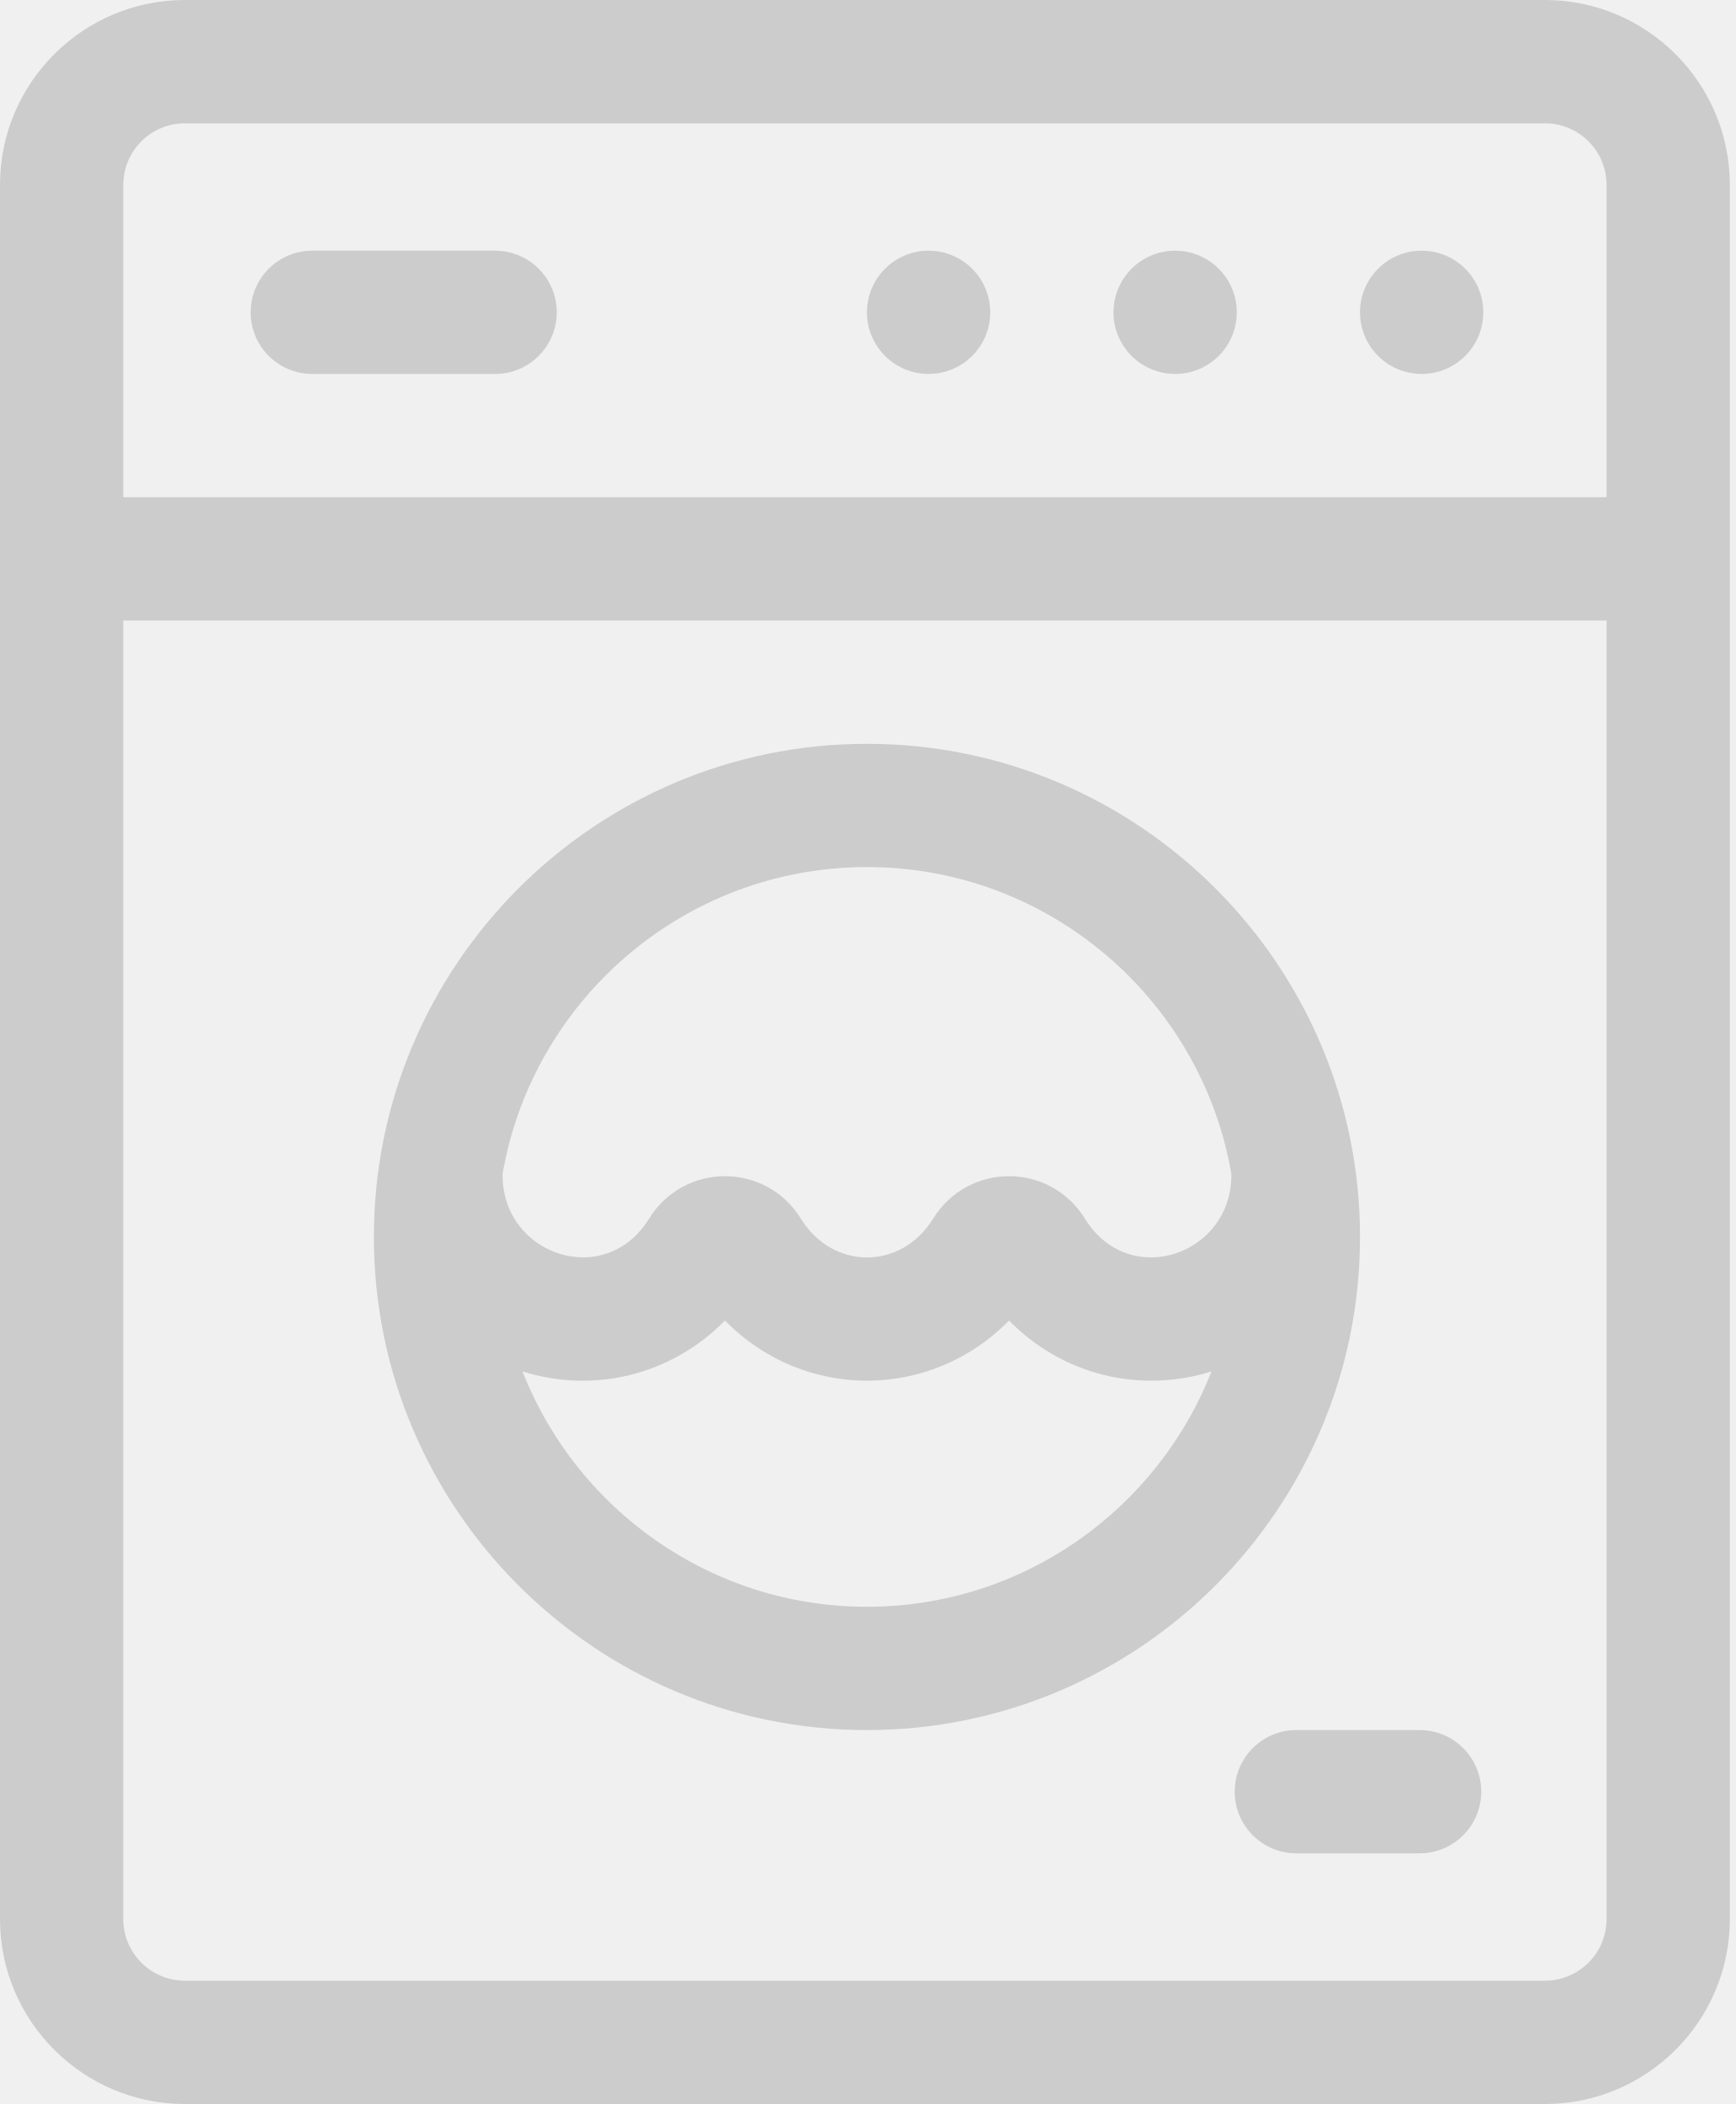
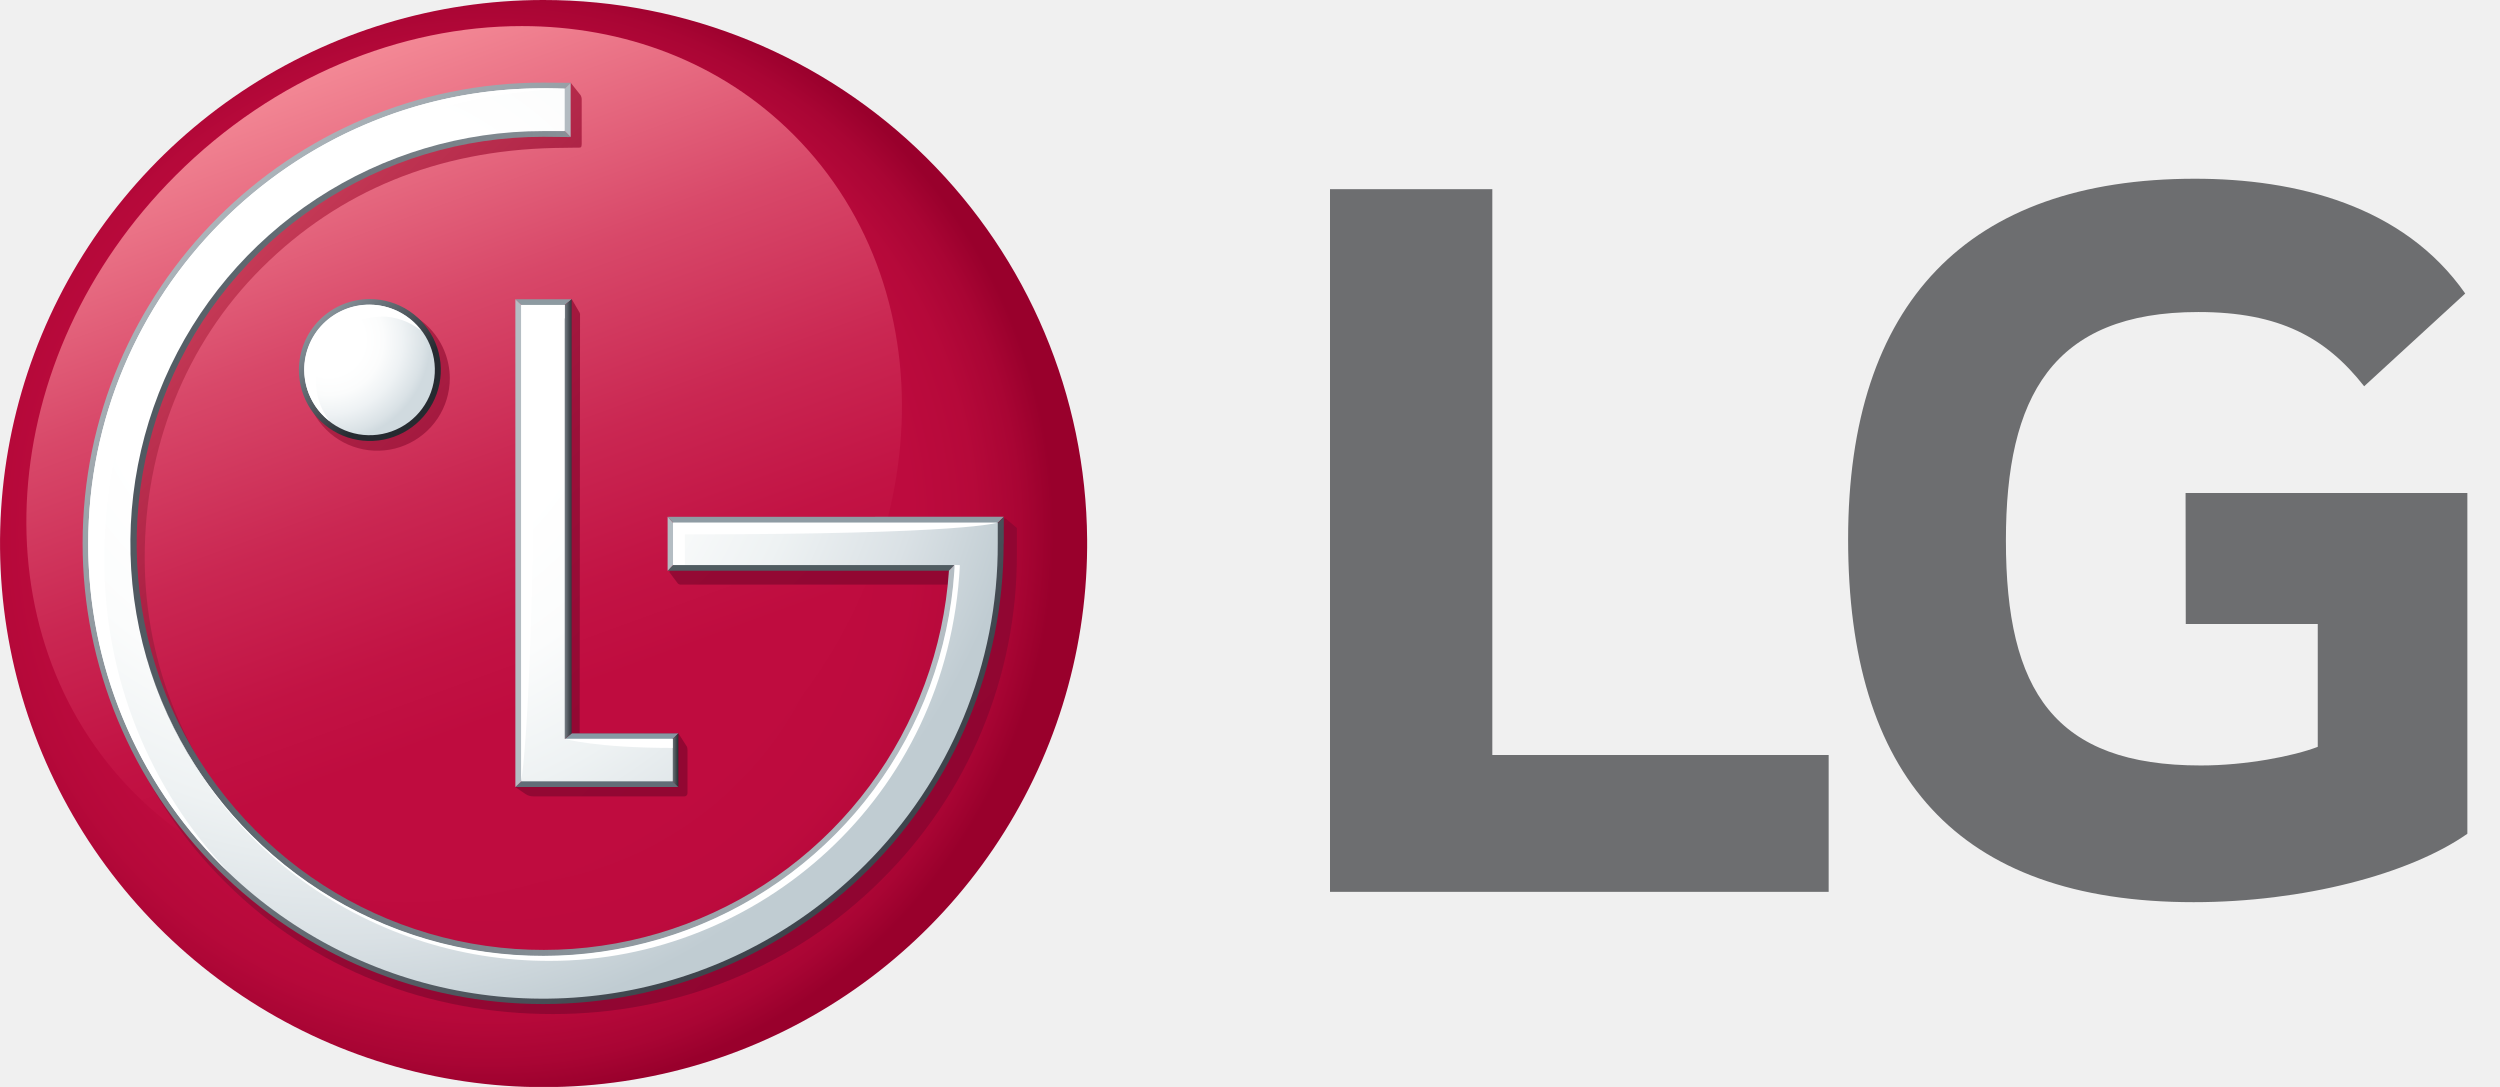
- <svg xmlns="http://www.w3.org/2000/svg" width="33" height="40" viewBox="0 0 33 40" fill="none">
-   <path d="M28.203 5.938C28.203 6.585 27.678 7.109 27.031 7.109C26.384 7.109 25.859 6.585 25.859 5.938C25.859 5.29 26.384 4.766 27.031 4.766C27.678 4.766 28.203 5.29 28.203 5.938Z" fill="#CCCCCC" />
-   <path d="M22.344 7.109C22.991 7.109 23.516 6.585 23.516 5.938C23.516 5.29 22.991 4.766 22.344 4.766C21.697 4.766 21.172 5.29 21.172 5.938C21.172 6.585 21.697 7.109 22.344 7.109Z" fill="#CCCCCC" />
-   <path d="M18.828 5.938C18.828 6.585 18.303 7.109 17.656 7.109C17.009 7.109 16.484 6.585 16.484 5.938C16.484 5.29 17.009 4.766 17.656 4.766C18.303 4.766 18.828 5.29 18.828 5.938Z" fill="#CCCCCC" />
-   <path d="M5.938 7.109H9.414C10.061 7.109 10.586 6.585 10.586 5.938C10.586 5.29 10.061 4.766 9.414 4.766H5.938C5.29 4.766 4.766 5.29 4.766 5.938C4.766 6.585 5.29 7.109 5.938 7.109Z" fill="#CCCCCC" />
-   <path fill-rule="evenodd" clip-rule="evenodd" d="M16.484 14.141C11.315 14.141 7.109 18.346 7.109 23.516C7.109 28.685 11.315 32.891 16.484 32.891C21.654 32.891 25.859 28.685 25.859 23.516C25.859 18.346 21.654 14.141 16.484 14.141ZM16.484 16.484C19.954 16.484 22.845 19.011 23.414 22.322C23.414 22.329 23.413 22.336 23.413 22.344C23.413 23.857 21.47 24.529 20.629 23.169C19.963 22.091 18.407 22.093 17.742 23.169C17.136 24.15 15.836 24.153 15.228 23.169C14.562 22.091 13.006 22.093 12.341 23.169C11.501 24.527 9.556 23.859 9.556 22.344L9.556 22.337L9.555 22.327L9.555 22.322C10.124 19.011 13.014 16.484 16.484 16.484ZM16.484 30.547C13.509 30.547 10.96 28.689 9.935 26.073C11.28 26.496 12.757 26.152 13.784 25.105C15.28 26.631 17.69 26.63 19.186 25.105C20.214 26.154 21.691 26.495 23.034 26.073C22.009 28.689 19.46 30.547 16.484 30.547Z" fill="#CCCCCC" />
-   <path d="M24.648 32.891H26.992C27.639 32.891 28.164 33.415 28.164 34.062C28.164 34.71 27.639 35.234 26.992 35.234H24.648C24.001 35.234 23.477 34.71 23.477 34.062C23.477 33.415 24.001 32.891 24.648 32.891Z" fill="#CCCCCC" />
-   <path fill-rule="evenodd" clip-rule="evenodd" d="M29.375 0H3.516C1.577 0 0 1.577 0 3.516V36.484C0 38.423 1.577 40 3.516 40H29.375C31.314 40 32.891 38.423 32.891 36.484V3.516C32.891 1.577 31.314 0 29.375 0ZM3.516 2.344H29.375C30.021 2.344 30.547 2.869 30.547 3.516V9.453H2.344V3.516C2.344 2.869 2.869 2.344 3.516 2.344ZM29.375 37.656H3.516C2.869 37.656 2.344 37.13 2.344 36.484V11.797H30.547V36.484C30.547 37.13 30.021 37.656 29.375 37.656Z" fill="#CCCCCC" />
+ <svg xmlns="http://www.w3.org/2000/svg" width="69" height="30" viewBox="0 0 69 30" fill="none">
+   <g clip-path="url(#clip0)">
+     <path d="M41.188 5.221H36.708V24.615H50.471V20.838H41.188V5.221Z" fill="#6D6E70" />
+     <path d="M60.327 17.223H63.97V20.613C63.3 20.87 61.989 21.127 60.741 21.127C56.707 21.127 55.363 19.077 55.363 14.917C55.363 10.949 56.642 8.612 60.675 8.612C62.917 8.612 64.195 9.317 65.251 10.661L68.04 8.101C66.343 5.67 63.37 4.933 60.582 4.933C54.31 4.933 51.008 8.357 51.008 14.882C51.008 21.38 53.985 24.9 60.545 24.9C63.554 24.9 66.499 24.132 68.099 23.012V13.606H60.322L60.327 17.223Z" fill="#6D6E70" />
+     <path d="M14.992 4.24795e-06C12.03 0.002 9.136 0.881 6.673 2.526C4.21 4.17 2.288 6.507 1.151 9.241C0.014 11.976 -0.289 14.986 0.282 17.892C0.852 20.798 2.27 23.47 4.357 25.572C6.443 27.674 9.105 29.111 12.007 29.703C14.909 30.294 17.921 30.013 20.664 28.896C23.406 27.779 25.757 25.874 27.419 23.423C29.082 20.972 29.981 18.084 30.005 15.122V14.882C29.973 10.922 28.377 7.136 25.565 4.348C22.753 1.56 18.952 -0.003 14.992 4.24795e-06Z" fill="url(#paint0_radial)" />
+     <path d="M4.844 4.846C-0.169 9.859 -0.675 17.498 3.721 21.901C8.117 26.303 15.755 25.797 20.77 20.781C25.784 15.765 26.302 8.12 21.904 3.72C19.895 1.707 17.211 0.72 14.403 0.72C11.073 0.72 7.571 2.118 4.844 4.846Z" fill="url(#paint1_linear)" />
+     <path d="M14.224 21.724L14.595 21.512V8.839L14.502 8.692L14.595 8.664V8.641H14.659L15.78 8.256L15.982 8.603C16.003 8.63 16.013 8.664 16.009 8.698L15.999 20.239H18.723L18.942 20.581C18.962 20.606 18.975 20.634 18.975 20.72V21.882C18.976 21.894 18.975 21.906 18.971 21.918C18.968 21.929 18.962 21.94 18.954 21.949C18.946 21.958 18.937 21.966 18.926 21.971C18.915 21.976 18.903 21.98 18.891 21.98H14.719C14.645 21.981 14.573 21.96 14.511 21.92L14.224 21.724ZM27.757 14.311H18.478V15.797L18.709 16.105C18.73 16.125 18.758 16.136 18.787 16.135H26.552C26.151 22.007 21.199 26.602 15.282 26.602C13.8 26.606 12.332 26.317 10.961 25.753C9.591 25.188 8.345 24.36 7.295 23.314C6.246 22.276 5.414 21.04 4.847 19.677C4.281 18.315 3.991 16.854 3.994 15.378C3.994 12.378 5.105 9.497 7.235 7.384C9.365 5.27 12.072 4.155 15.3 4.084L15.909 4.075H15.977C16.019 4.075 16.055 4.075 16.055 3.976V2.76C16.058 2.715 16.047 2.669 16.025 2.628L15.752 2.285L15.133 2.373L14.821 2.476C7.775 2.476 2.492 8.367 2.492 15.379C2.489 17.052 2.819 18.708 3.463 20.252C4.106 21.795 5.051 23.195 6.241 24.37C8.654 26.77 11.851 27.988 15.262 27.988C18.673 27.988 21.909 26.696 24.319 24.293C25.509 23.119 26.453 21.719 27.097 20.175C27.74 18.632 28.069 16.976 28.066 15.304V14.573L27.757 14.311ZM10.399 8.436C10.004 8.439 9.618 8.559 9.291 8.78C8.964 9.002 8.709 9.315 8.56 9.681C8.41 10.047 8.373 10.449 8.451 10.836C8.53 11.223 8.721 11.579 9.001 11.857C9.281 12.136 9.638 12.326 10.026 12.402C10.413 12.479 10.815 12.439 11.18 12.287C11.545 12.136 11.857 11.88 12.077 11.551C12.297 11.223 12.414 10.837 12.415 10.442C12.413 9.908 12.2 9.398 11.822 9.022C11.444 8.646 10.932 8.435 10.399 8.436Z" fill="url(#paint2_linear)" />
+     <path d="M14.528 21.43L14.224 21.722H18.723L18.429 21.422L14.528 21.43Z" fill="#626D77" />
+     <path d="M18.429 20.527L18.723 20.242H15.778L15.429 20.527H18.429Z" fill="#8699A3" />
+     <path d="M15.778 8.26H14.224L14.515 8.538L15.445 8.537L15.778 8.26Z" fill="#8D9AA1" />
+     <path d="M15.454 20.504L15.777 20.242V8.26L15.445 8.537L15.454 20.504Z" fill="url(#paint3_linear)" />
+     <path d="M18.429 20.527V21.422L18.723 21.722V20.242L18.429 20.527Z" fill="url(#paint4_linear)" />
+     <path d="M14.224 8.26V21.722L14.528 21.431L14.515 8.538L14.224 8.26Z" fill="#B4BDC3" />
+     <path d="M8.249 10.211C8.249 10.599 8.364 10.978 8.579 11.3C8.794 11.622 9.1 11.873 9.458 12.022C9.815 12.17 10.209 12.209 10.589 12.134C10.969 12.058 11.319 11.872 11.592 11.598C11.867 11.324 12.053 10.975 12.129 10.595C12.205 10.215 12.166 9.821 12.018 9.463C11.869 9.105 11.618 8.799 11.296 8.584C10.974 8.369 10.595 8.254 10.208 8.254C9.951 8.254 9.696 8.304 9.458 8.402C9.221 8.501 9.005 8.645 8.823 8.826C8.641 9.008 8.496 9.224 8.398 9.462C8.3 9.7 8.249 9.954 8.249 10.211ZM11.875 10.211C11.876 10.542 11.779 10.865 11.596 11.14C11.413 11.415 11.153 11.629 10.848 11.756C10.543 11.883 10.208 11.917 9.884 11.853C9.56 11.789 9.262 11.63 9.028 11.397C8.795 11.164 8.635 10.867 8.571 10.543C8.506 10.219 8.539 9.883 8.665 9.578C8.792 9.273 9.006 9.012 9.28 8.829C9.555 8.645 9.878 8.548 10.208 8.548C10.427 8.547 10.643 8.59 10.846 8.674C11.048 8.757 11.232 8.879 11.386 9.034C11.541 9.188 11.664 9.372 11.748 9.574C11.832 9.776 11.875 9.993 11.875 10.211Z" fill="url(#paint5_linear)" />
+     <path d="M26.49 15.459L18.714 15.449L18.426 15.753H26.191L26.346 15.592L26.49 15.459Z" fill="#505C61" />
+     <path d="M18.714 14.573L27.41 14.558L27.704 14.262L18.426 14.264L18.714 14.573Z" fill="#8F9CA4" />
+     <path d="M27.704 15.002V14.268L27.41 14.564V15.002C27.407 17.457 26.677 19.856 25.312 21.896C23.946 23.936 22.007 25.525 19.738 26.463C17.47 27.401 14.974 27.645 12.567 27.166C10.159 26.686 7.948 25.503 6.213 23.767C4.477 22.031 3.296 19.819 2.817 17.412C2.338 15.004 2.583 12.509 3.522 10.241C4.461 7.972 6.051 6.033 8.091 4.669C10.132 3.304 12.531 2.575 14.986 2.573L15.466 2.567L15.756 2.286L14.986 2.28C7.985 2.28 2.28 7.982 2.28 15.002C2.28 18.373 3.619 21.606 6.003 23.99C8.387 26.373 11.62 27.712 14.99 27.712C18.361 27.712 21.594 26.373 23.978 23.99C26.361 21.606 27.7 18.373 27.7 15.002H27.704Z" fill="url(#paint6_linear)" />
+     <path d="M15.459 3.49L15.131 3.48H14.822C11.797 3.527 8.912 4.762 6.79 6.919C4.668 9.075 3.48 11.98 3.483 15.006C3.486 18.031 4.679 20.934 6.805 23.087C8.931 25.239 11.819 26.469 14.844 26.51H15.14C18.032 26.465 20.801 25.337 22.901 23.35C25.001 21.362 26.278 18.658 26.481 15.774L26.492 15.456L26.346 15.589L26.191 15.75C26.046 17.901 25.285 19.964 23.999 21.694C22.713 23.424 20.955 24.746 18.937 25.503C16.919 26.26 14.725 26.42 12.619 25.963C10.512 25.506 8.582 24.452 7.058 22.927C5.489 21.358 4.42 19.359 3.987 17.182C3.554 15.006 3.777 12.75 4.626 10.7C5.476 8.649 6.914 6.897 8.76 5.665C10.605 4.432 12.775 3.775 14.994 3.776L15.75 3.783L15.459 3.49Z" fill="url(#paint7_linear)" />
+     <path d="M18.714 14.573L18.426 14.265V15.753L18.714 15.449V14.573Z" fill="#B4BDC3" />
+     <path d="M15.46 3.492L15.75 3.783V2.286L15.46 2.567V3.492Z" fill="url(#paint8_linear)" />
+     <path d="M14.388 8.418V21.565H18.568V20.393H15.586V8.418H14.388ZM14.825 2.439C7.988 2.521 2.435 8.122 2.435 15.003C2.433 17.486 3.168 19.915 4.547 21.98C5.925 24.046 7.886 25.656 10.18 26.607C12.474 27.558 14.999 27.807 17.435 27.322C19.871 26.837 22.108 25.641 23.863 23.884C25.033 22.721 25.96 21.336 26.591 19.812C27.222 18.287 27.544 16.653 27.538 15.003V14.431H27.041H18.578V15.596H26.345C26.345 15.623 26.345 15.743 26.345 15.766C26.197 17.981 25.404 20.104 24.065 21.874C22.726 23.644 20.899 24.984 18.808 25.729C16.717 26.474 14.454 26.592 12.298 26.069C10.141 25.545 8.184 24.402 6.668 22.781C5.152 21.16 4.143 19.131 3.765 16.944C3.387 14.757 3.656 12.507 4.54 10.47C5.424 8.434 6.883 6.701 8.739 5.484C10.595 4.266 12.766 3.618 14.986 3.618C15.116 3.618 15.442 3.618 15.586 3.618V2.442C15.466 2.442 15.271 2.442 15.116 2.436L14.825 2.439Z" fill="url(#paint9_radial)" />
+     <path d="M8.401 10.211C8.401 10.568 8.507 10.916 8.705 11.212C8.903 11.508 9.184 11.738 9.513 11.875C9.842 12.011 10.204 12.047 10.553 11.977C10.902 11.908 11.223 11.736 11.475 11.484C11.726 11.233 11.898 10.912 11.967 10.563C12.037 10.213 12.001 9.851 11.865 9.522C11.729 9.194 11.498 8.912 11.202 8.715C10.906 8.517 10.558 8.411 10.202 8.411C9.724 8.411 9.266 8.601 8.929 8.938C8.591 9.276 8.401 9.734 8.401 10.211Z" fill="url(#paint10_radial)" />
+     <path d="M10.525 8.734C10.922 8.737 11.307 8.874 11.618 9.122C11.464 8.917 11.268 8.748 11.043 8.626C10.819 8.504 10.571 8.431 10.316 8.413C10.06 8.394 9.804 8.431 9.564 8.52C9.325 8.609 9.107 8.748 8.925 8.928C8.743 9.108 8.603 9.325 8.512 9.564C8.421 9.804 8.383 10.059 8.399 10.315C8.415 10.57 8.486 10.819 8.607 11.044C8.727 11.27 8.895 11.467 9.098 11.623C8.856 11.314 8.724 10.934 8.721 10.543C8.721 10.065 8.91 9.607 9.248 9.27C9.586 8.932 10.044 8.742 10.521 8.742" fill="white" />
+     <path d="M15.584 2.445C15.428 2.445 15.13 2.437 14.984 2.437C8.069 2.437 2.436 8.071 2.436 15.002C2.431 16.652 2.754 18.287 3.384 19.811C4.015 21.335 4.941 22.72 6.11 23.884C6.186 23.96 6.265 24.032 6.342 24.106C4.109 21.773 2.869 18.665 2.88 15.436C2.88 8.527 7.768 2.792 15.584 2.445Z" fill="white" />
+     <path d="M15.585 20.393C15.585 20.393 16.443 20.643 18.566 20.643V20.393H15.585Z" fill="white" />
+     <path d="M15.585 8.788V8.417H14.385V21.565C14.385 21.565 14.763 19.563 14.763 8.788H15.585Z" fill="white" />
+     <path d="M27.537 14.424H18.576V15.589H18.903V14.749C26.71 14.749 27.537 14.423 27.537 14.423" fill="white" />
+     <path d="M26.347 15.592C26.347 15.618 26.347 15.743 26.34 15.766C26.193 17.947 25.422 20.04 24.117 21.794C22.812 23.548 21.03 24.89 18.983 25.657C16.936 26.425 14.711 26.587 12.575 26.123C10.438 25.66 8.481 24.591 6.936 23.044C5.551 21.665 4.548 19.95 4.026 18.067C4.701 20.504 6.158 22.652 8.174 24.179C10.19 25.707 12.652 26.529 15.181 26.52C20.899 26.52 26.167 22.042 26.493 15.598L26.347 15.592Z" fill="white" />
+   </g>
+   <defs>
+     <radialGradient id="paint0_radial" cx="0" cy="0" r="1" gradientUnits="userSpaceOnUse" gradientTransform="translate(13.4867 14.7037) scale(15.6354)">
+       <stop stop-color="#BF0C3F" />
+       <stop offset="0.5" stop-color="#BF0C3F" />
+       <stop offset="0.75" stop-color="#BD0B3E" />
+       <stop offset="0.86" stop-color="#B6093A" />
+       <stop offset="0.94" stop-color="#A90534" />
+       <stop offset="1" stop-color="#99002C" />
+     </radialGradient>
+     <linearGradient id="paint1_linear" x1="8.856" y1="1.938" x2="16.77" y2="23.682" gradientUnits="userSpaceOnUse">
+       <stop stop-color="#F38895" />
+       <stop offset="0.09" stop-color="#EB7588" />
+       <stop offset="0.31" stop-color="#D84869" />
+       <stop offset="0.52" stop-color="#CA2752" />
+       <stop offset="0.69" stop-color="#C21344" />
+       <stop offset="0.8" stop-color="#BF0C3F" />
+       <stop offset="1" stop-color="#BF0C3F" />
+     </linearGradient>
+     <linearGradient id="paint2_linear" x1="4.991" y1="7.312" x2="23.143" y2="25.465" gradientUnits="userSpaceOnUse">
+       <stop stop-color="#CD425C" />
+       <stop offset="0.09" stop-color="#BE3351" />
+       <stop offset="0.25" stop-color="#AA1F43" />
+       <stop offset="0.43" stop-color="#9B1039" />
+       <stop offset="0.65" stop-color="#930833" />
+       <stop offset="1" stop-color="#900531" />
+     </linearGradient>
+     <linearGradient id="paint3_linear" x1="15.445" y1="14.382" x2="15.777" y2="14.382" gradientUnits="userSpaceOnUse">
+       <stop stop-color="#B4BDC3" />
+       <stop offset="0.04" stop-color="#AEB7BD" />
+       <stop offset="0.5" stop-color="#6C737A" />
+       <stop offset="0.83" stop-color="#434950" />
+       <stop offset="1" stop-color="#333940" />
+     </linearGradient>
+     <linearGradient id="paint4_linear" x1="18.429" y1="20.982" x2="18.723" y2="20.982" gradientUnits="userSpaceOnUse">
+       <stop stop-color="#B3BBC1" />
+       <stop offset="0.08" stop-color="#A6AEB4" />
+       <stop offset="0.52" stop-color="#636B70" />
+       <stop offset="0.84" stop-color="#3A4246" />
+       <stop offset="1" stop-color="#2A3236" />
+     </linearGradient>
+     <linearGradient id="paint5_linear" x1="7.985" y1="8.178" x2="10.746" y2="10.939" gradientUnits="userSpaceOnUse">
+       <stop stop-color="#ABBAC2" />
+       <stop offset="1" stop-color="#262A30" />
+     </linearGradient>
+     <linearGradient id="paint6_linear" x1="3.216" y1="5.921" x2="21.379" y2="24.084" gradientUnits="userSpaceOnUse">
+       <stop stop-color="#B4BDC3" />
+       <stop offset="1" stop-color="#3E454D" />
+     </linearGradient>
+     <linearGradient id="paint7_linear" x1="25.02" y1="15.258" x2="2.043" y2="15.258" gradientUnits="userSpaceOnUse">
+       <stop stop-color="#B4BDC3" />
+       <stop offset="1" stop-color="#485159" />
+     </linearGradient>
+     <linearGradient id="paint8_linear" x1="52.872" y1="40.121" x2="53.575" y2="40.121" gradientUnits="userSpaceOnUse">
+       <stop stop-color="#B3BBC1" />
+       <stop offset="0.08" stop-color="#A6AEB4" />
+       <stop offset="0.52" stop-color="#636B70" />
+       <stop offset="0.84" stop-color="#3A4246" />
+       <stop offset="1" stop-color="#2A3236" />
+     </linearGradient>
+     <radialGradient id="paint9_radial" cx="0" cy="0" r="1" gradientUnits="userSpaceOnUse" gradientTransform="translate(9.5396 9.51512) scale(19.2777)">
+       <stop stop-color="white" />
+       <stop offset="0.35" stop-color="white" />
+       <stop offset="0.51" stop-color="#FBFCFC" />
+       <stop offset="0.68" stop-color="#EEF2F3" />
+       <stop offset="0.85" stop-color="#DAE1E5" />
+       <stop offset="1" stop-color="#C0CCD2" />
+     </radialGradient>
+     <radialGradient id="paint10_radial" cx="0" cy="0" r="1" gradientUnits="userSpaceOnUse" gradientTransform="translate(9.06573 9.38221) scale(2.81529)">
+       <stop stop-color="white" />
+       <stop offset="0.35" stop-color="white" />
+       <stop offset="0.54" stop-color="#FBFCFC" />
+       <stop offset="0.73" stop-color="#EEF2F4" />
+       <stop offset="0.93" stop-color="#DAE2E6" />
+       <stop offset="1" stop-color="#D0DADF" />
+     </radialGradient>
+     <clipPath id="clip0">
+       <rect width="68.104" height="30" fill="white" />
+     </clipPath>
+   </defs>
</svg>
